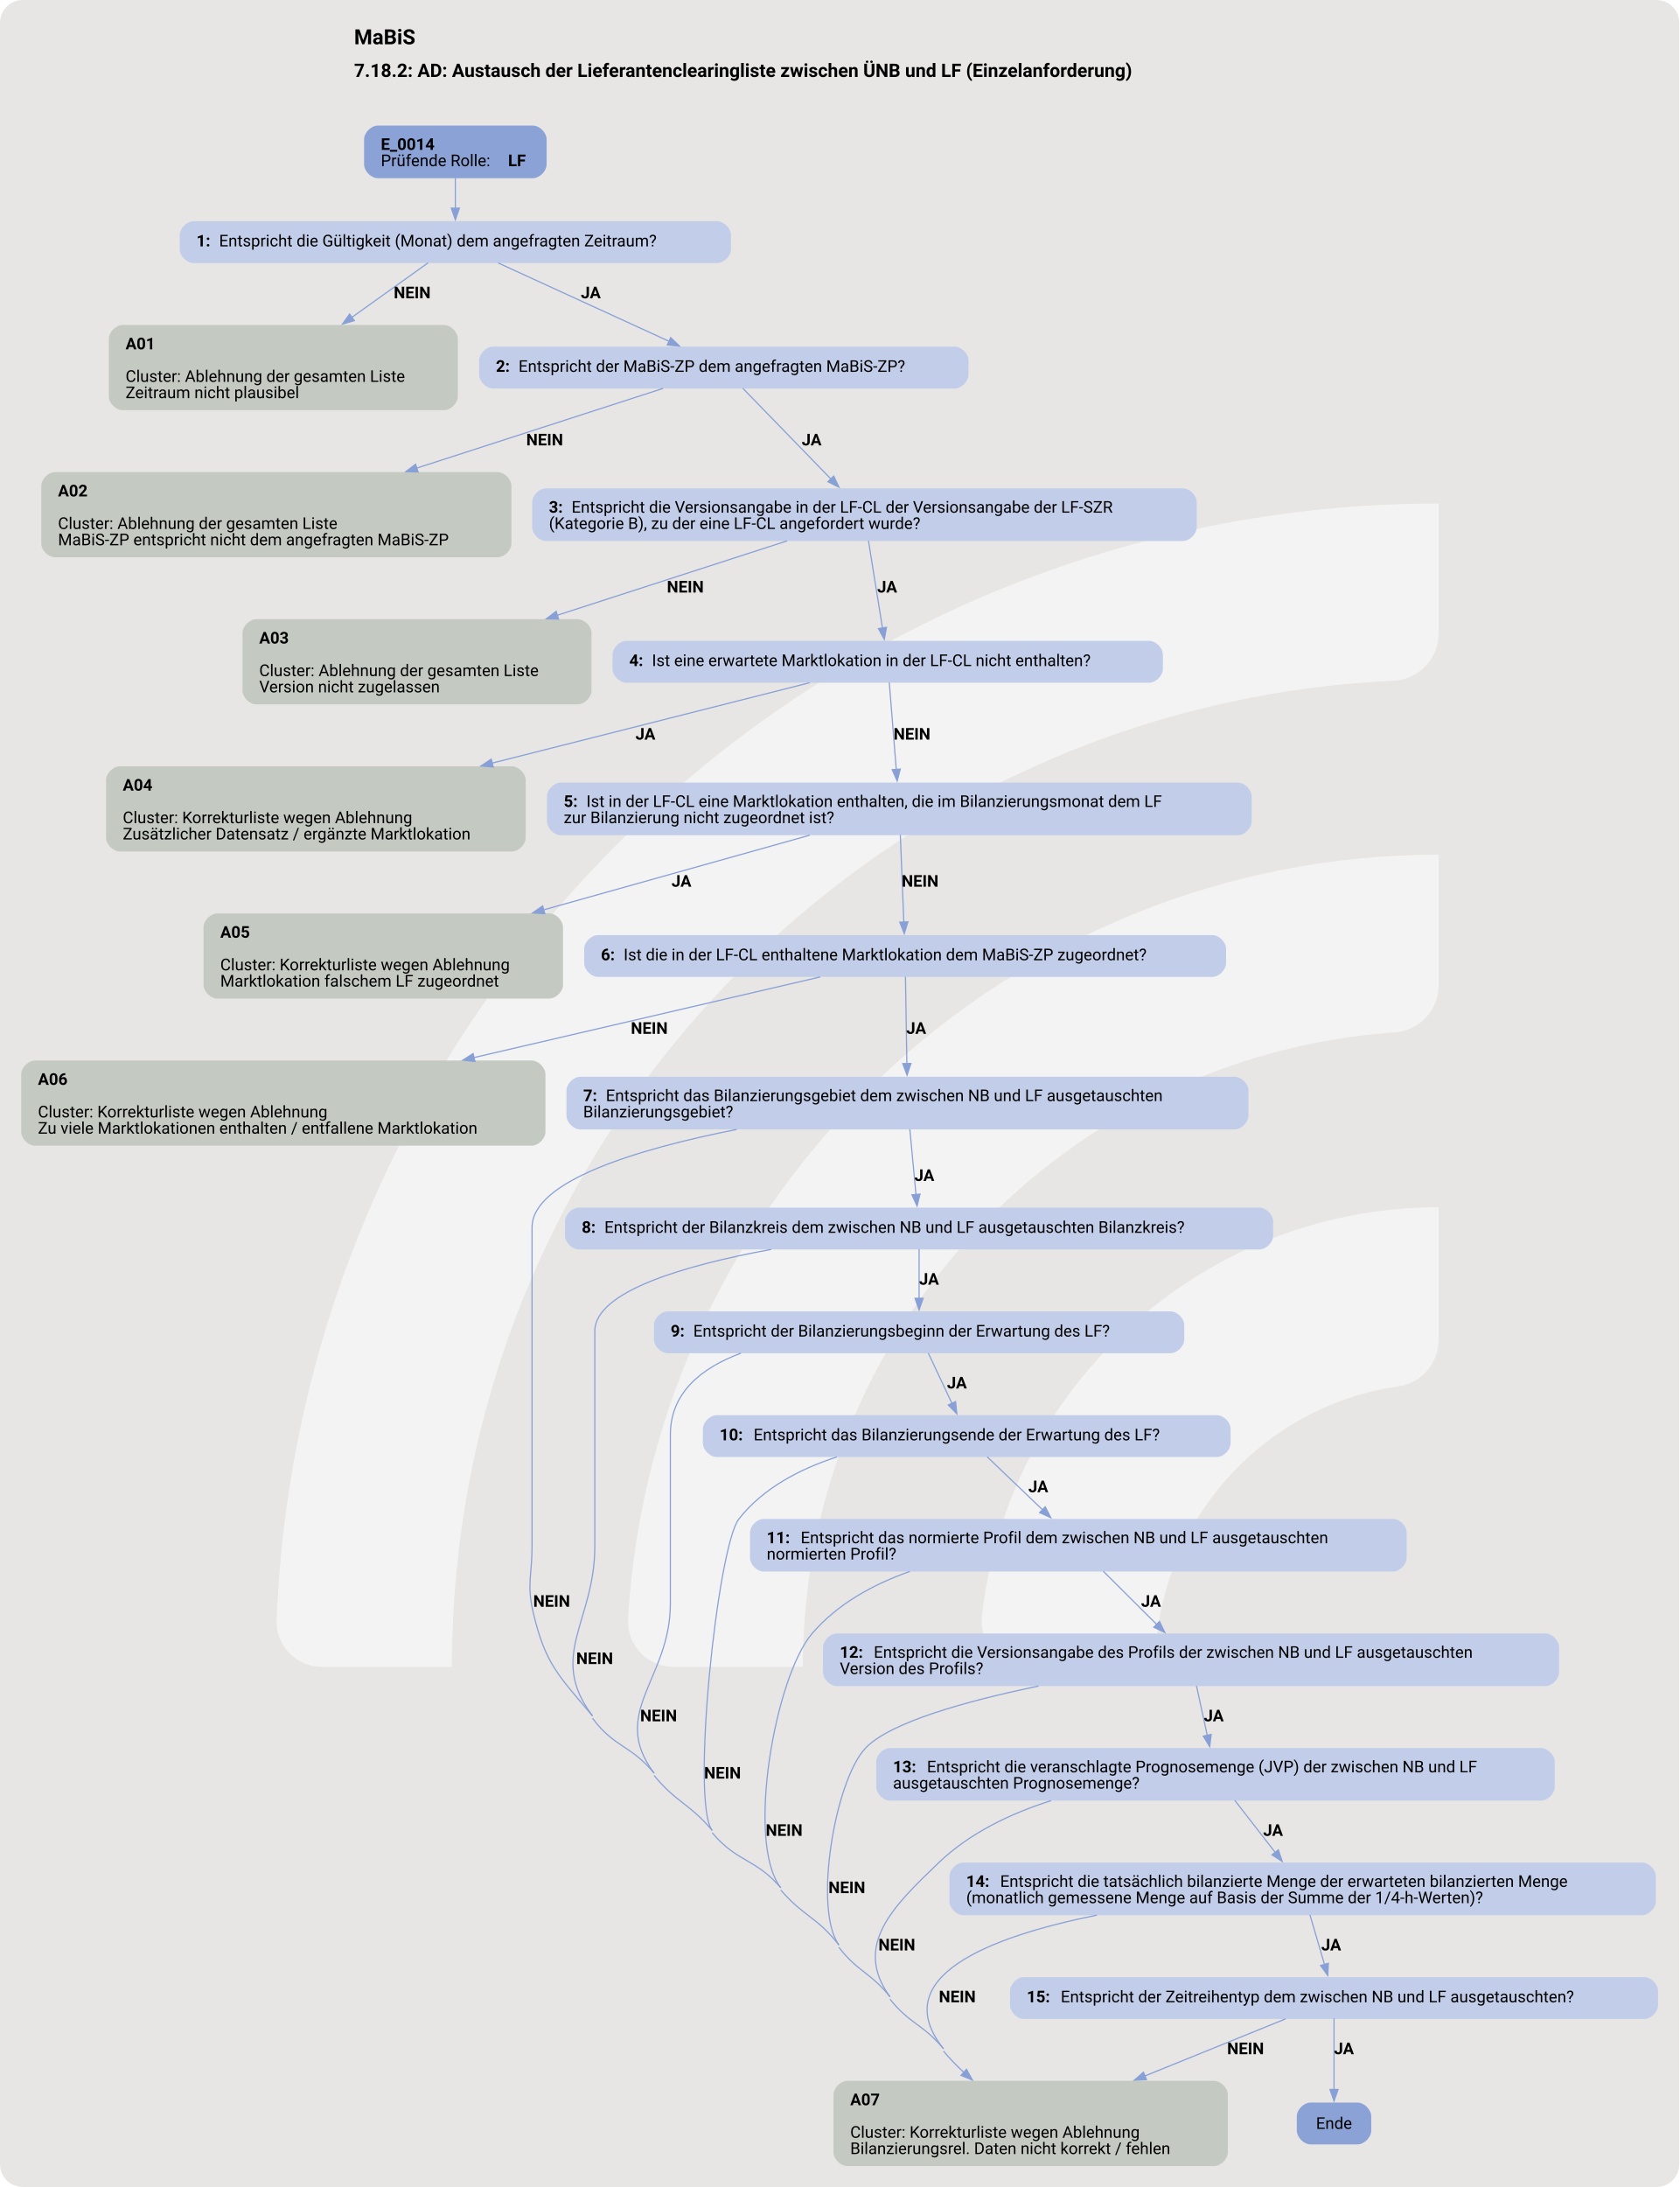
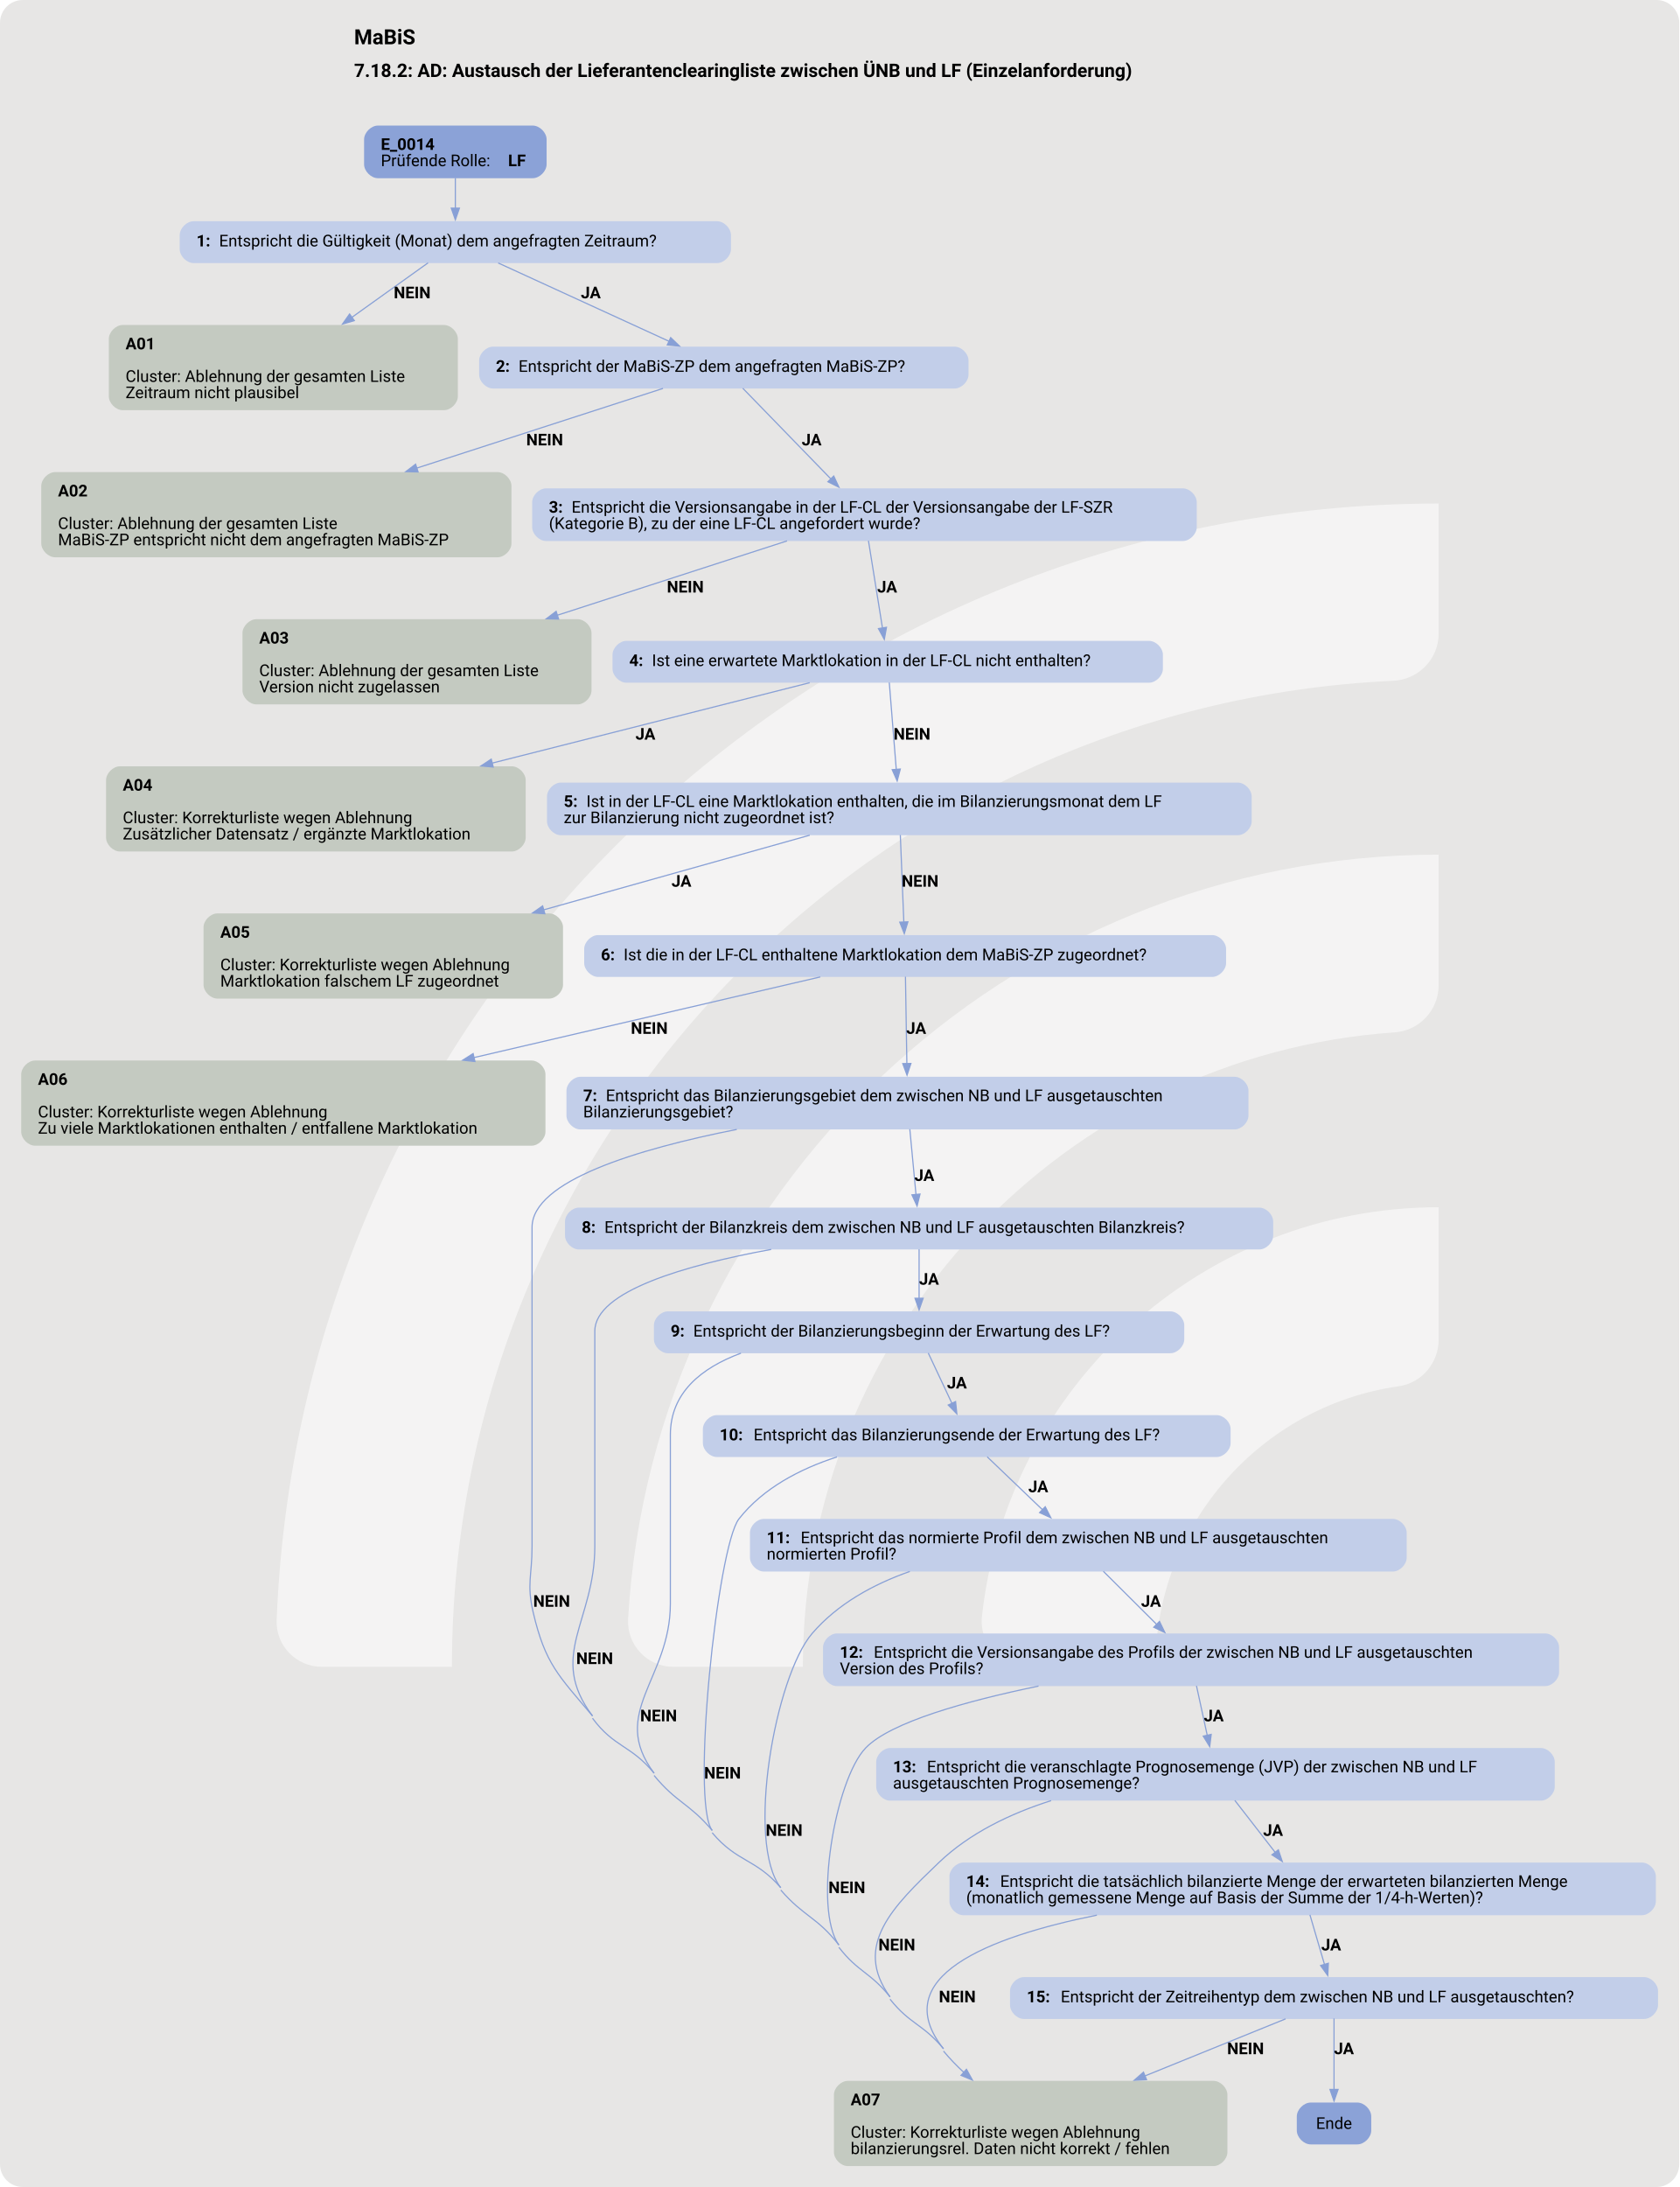
<svg xmlns="http://www.w3.org/2000/svg" version="1.1" width="1474.667px" viewBox="0 0 1474.667 1920.0" height="1920.0px">
  <g>
    <svg version="1.1" width="1474.667px" viewBox="0 0 1474.667 1920.0" height="1920.0px">
      <rect fill="#e7e6e5" x="0" y="0" width="1474.667" height="1920.0" rx="20" ry="20" />
      <g>
        <g transform="translate(147.4667, 381.4166) scale(1 1) translate(0, 0) scale(2.036692 2.036692) ">
          <defs>
            <style>.cls-1{fill:#ffffff88;}</style>
          </defs>
          <path class="cls-1" d="M122.44,531.2h-56.1c-11,0-19.9-9.12-19.46-20.11C57.47,243.89,278.15,29.78,547.91,29.78v56.02c0,10.98-8.69,19.89-19.66,20.39-225.51,10.31-405.8,197-405.8,425Z" />
          <path class="cls-1" d="M273.78,531.2h-55.93c-11.23,0-20.09-9.48-19.43-20.69,10.74-183.44,163.39-329.39,349.48-329.39v56.26c0,10.71-8.27,19.62-18.96,20.35-142.35,9.77-255.17,128.69-255.17,273.46Z" />
          <path class="cls-1" d="M425.77,531.2h-55.45c-11.65,0-20.6-10.17-19.33-21.75,10.87-99.03,95.03-176.34,196.92-176.34v57.01c0,10.05-7.28,18.75-17.23,20.16-59.22,8.4-104.91,59.42-104.91,120.92Z" />
        </g>
        <svg width="1106pt" height="1440pt" viewBox="0.00 0.00 1105.62 1440.00">
          <g id="graph0" class="graph" transform="scale(0.765505 0.765505) rotate(0) translate(18 1863.11)">
            <text text-anchor="start" x="286.4" y="-1825.01" font-family="Roboto, sans-serif" font-weight="bold" font-size="18.00">MaBiS</text>
            <text text-anchor="start" x="286.4" y="-1796.91" font-family="Roboto, sans-serif" font-weight="bold" font-size="16.00">7.18.2: AD: Austausch der Lieferantenclearingliste zwischen ÜNB und LF (Einzelanforderung)</text>
            <g id="node1" class="node">
              <path fill="#8ba2d7" stroke="black" stroke-width="0" d="M440.05,-1755.11C440.05,-1755.11 307,-1755.11 307,-1755.11 301,-1755.11 295,-1749.11 295,-1743.11 295,-1743.11 295,-1721.83 295,-1721.83 295,-1715.83 301,-1709.83 307,-1709.83 307,-1709.83 440.05,-1709.83 440.05,-1709.83 446.05,-1709.83 452.05,-1715.83 452.05,-1721.83 452.05,-1721.83 452.05,-1743.11 452.05,-1743.11 452.05,-1749.11 446.05,-1755.11 440.05,-1755.11" />
              <text text-anchor="start" x="309.4" y="-1734.17" font-family="Roboto, sans-serif" font-weight="bold" font-size="14.00">E_0014</text>
              <text text-anchor="start" x="309.4" y="-1720.17" font-family="Roboto, sans-serif" font-size="14.00">Prüfende Rolle: </text>
              <text text-anchor="start" x="418.9" y="-1720.17" font-family="Roboto, sans-serif" font-weight="bold" font-size="14.00">LF</text>
            </g>
            <g id="node2" class="node">
              <path fill="#c2cee9" stroke="black" stroke-width="0" d="M598.67,-1672.83C598.67,-1672.83 148.38,-1672.83 148.38,-1672.83 142.38,-1672.83 136.37,-1666.83 136.37,-1660.83 136.37,-1660.83 136.37,-1648.83 136.37,-1648.83 136.37,-1642.83 142.37,-1636.83 148.37,-1636.83 148.37,-1636.83 598.67,-1636.83 598.67,-1636.83 604.67,-1636.83 610.67,-1642.83 610.67,-1648.83 610.67,-1648.83 610.67,-1660.83 610.67,-1660.83 610.67,-1666.83 604.67,-1672.83 598.67,-1672.83" />
              <text text-anchor="start" x="150.77" y="-1651.16" font-family="Roboto, sans-serif" font-weight="bold" font-size="14.00">1: </text>
              <text text-anchor="start" x="170.27" y="-1651.16" font-family="Roboto, sans-serif" font-size="14.00">Entspricht die Gültigkeit (Monat) dem angefragten Zeitraum?</text>
            </g>
            <g id="edge1" class="edge">
              <path fill="none" stroke="#88a0d6" d="M373.52,-1710C373.52,-1701.92 373.52,-1692.62 373.52,-1684.02" />
              <polygon fill="#88a0d6" stroke="#88a0d6" points="377.03,-1684.06 373.53,-1674.06 370.03,-1684.06 377.03,-1684.06" />
            </g>
            <g id="node3" class="node">
              <path fill="#c4cac1" stroke="black" stroke-width="0" d="M363.68,-1583.58C363.68,-1583.58 87.38,-1583.58 87.38,-1583.58 81.38,-1583.58 75.38,-1577.58 75.38,-1571.58 75.38,-1571.58 75.38,-1522.3 75.38,-1522.3 75.38,-1516.3 81.38,-1510.3 87.38,-1510.3 87.38,-1510.3 363.68,-1510.3 363.68,-1510.3 369.68,-1510.3 375.68,-1516.3 375.68,-1522.3 375.68,-1522.3 375.68,-1571.58 375.68,-1571.58 375.68,-1577.58 369.68,-1583.58 363.68,-1583.58" />
              <text text-anchor="start" x="89.78" y="-1562.64" font-family="Roboto, sans-serif" font-weight="bold" font-size="14.00">A01</text>
              <text text-anchor="start" x="89.78" y="-1534.64" font-family="Roboto, sans-serif" font-size="14.00">Cluster: Ablehnung der gesamten Liste</text>
              <text text-anchor="start" x="89.78" y="-1520.64" font-family="Roboto, sans-serif" font-size="14.00">Zeitraum nicht plausibel</text>
            </g>
            <g id="edge2" class="edge">
              <path fill="none" stroke="#88a0d6" d="M350.07,-1637.05C332.45,-1624.44 307.5,-1606.59 284.56,-1590.18" />
              <polygon fill="#88a0d6" stroke="#88a0d6" points="286.61,-1587.34 276.44,-1584.37 282.54,-1593.03 286.61,-1587.34" />
              <text text-anchor="start" x="320.52" y="-1606.53" font-family="Roboto, sans-serif" font-weight="bold" font-size="14.00">NEIN</text>
            </g>
            <g id="node4" class="node">
              <path fill="#c2cee9" stroke="black" stroke-width="0" d="M803.05,-1564.94C803.05,-1564.94 406,-1564.94 406,-1564.94 400,-1564.94 394,-1558.94 394,-1552.94 394,-1552.94 394,-1540.94 394,-1540.94 394,-1534.94 400,-1528.94 406,-1528.94 406,-1528.94 803.05,-1528.94 803.05,-1528.94 809.05,-1528.94 815.05,-1534.94 815.05,-1540.94 815.05,-1540.94 815.05,-1552.94 815.05,-1552.94 815.05,-1558.94 809.05,-1564.94 803.05,-1564.94" />
              <text text-anchor="start" x="408.4" y="-1543.27" font-family="Roboto, sans-serif" font-weight="bold" font-size="14.00">2: </text>
              <text text-anchor="start" x="427.9" y="-1543.27" font-family="Roboto, sans-serif" font-size="14.00">Entspricht der MaBiS-ZP dem angefragten MaBiS-ZP?</text>
            </g>
            <g id="edge3" class="edge">
              <path fill="none" stroke="#88a0d6" d="M410.38,-1636.93C450.28,-1618.65 514,-1589.44 557.48,-1569.5" />
              <polygon fill="#88a0d6" stroke="#88a0d6" points="558.79,-1572.75 566.42,-1565.41 555.87,-1566.39 558.79,-1572.75" />
              <text text-anchor="start" x="481.52" y="-1606.53" font-family="Roboto, sans-serif" font-weight="bold" font-size="14.00">JA</text>
            </g>
            <g id="node5" class="node">
              <path fill="#c4cac1" stroke="black" stroke-width="0" d="M409.8,-1457.05C409.8,-1457.05 29.25,-1457.05 29.25,-1457.05 23.25,-1457.05 17.25,-1451.05 17.25,-1445.05 17.25,-1445.05 17.25,-1395.77 17.25,-1395.77 17.25,-1389.77 23.25,-1383.77 29.25,-1383.77 29.25,-1383.77 409.8,-1383.77 409.8,-1383.77 415.8,-1383.77 421.8,-1389.77 421.8,-1395.77 421.8,-1395.77 421.8,-1445.05 421.8,-1445.05 421.8,-1451.05 415.8,-1457.05 409.8,-1457.05" />
              <text text-anchor="start" x="31.65" y="-1436.11" font-family="Roboto, sans-serif" font-weight="bold" font-size="14.00">A02</text>
              <text text-anchor="start" x="31.65" y="-1408.11" font-family="Roboto, sans-serif" font-size="14.00">Cluster: Ablehnung der gesamten Liste</text>
              <text text-anchor="start" x="31.65" y="-1394.11" font-family="Roboto, sans-serif" font-size="14.00">MaBiS-ZP entspricht nicht dem angefragten MaBiS-ZP</text>
            </g>
            <g id="edge4" class="edge">
              <path fill="none" stroke="#88a0d6" d="M552.2,-1529.02C498.03,-1511.49 411.52,-1483.51 340.29,-1460.47" />
              <polygon fill="#88a0d6" stroke="#88a0d6" points="341.48,-1457.18 330.89,-1457.43 339.33,-1463.84 341.48,-1457.18" />
              <text text-anchor="start" x="434.52" y="-1480" font-family="Roboto, sans-serif" font-weight="bold" font-size="14.00">NEIN</text>
            </g>
            <g id="node6" class="node">
              <path fill="#c2cee9" stroke="black" stroke-width="0" d="M999.42,-1443.05C999.42,-1443.05 451.62,-1443.05 451.62,-1443.05 445.62,-1443.05 439.62,-1437.05 439.62,-1431.05 439.62,-1431.05 439.62,-1409.77 439.62,-1409.77 439.62,-1403.77 445.62,-1397.77 451.62,-1397.77 451.62,-1397.77 999.42,-1397.77 999.42,-1397.77 1005.42,-1397.77 1011.42,-1403.77 1011.42,-1409.77 1011.42,-1409.77 1011.42,-1431.05 1011.42,-1431.05 1011.42,-1437.05 1005.42,-1443.05 999.42,-1443.05" />
              <text text-anchor="start" x="454.02" y="-1422.11" font-family="Roboto, sans-serif" font-weight="bold" font-size="14.00">3: </text>
              <text text-anchor="start" x="473.52" y="-1422.11" font-family="Roboto, sans-serif" font-size="14.00">Entspricht die Versionsangabe in der LF-CL der Versionsangabe der LF-SZR</text>
              <text text-anchor="start" x="454.02" y="-1408.11" font-family="Roboto, sans-serif" font-size="14.00">(Kategorie B), zu der eine LF-CL angefordert wurde?</text>
            </g>
            <g id="edge5" class="edge">
              <path fill="none" stroke="#88a0d6" d="M620.84,-1529.15C640.23,-1509.19 672.93,-1475.54 696.63,-1451.15" />
              <polygon fill="#88a0d6" stroke="#88a0d6" points="699.09,-1453.64 703.55,-1444.03 694.07,-1448.76 699.09,-1453.64" />
              <text text-anchor="start" x="671.52" y="-1480" font-family="Roboto, sans-serif" font-weight="bold" font-size="14.00">JA</text>
            </g>
            <g id="node7" class="node">
              <path fill="#c4cac1" stroke="black" stroke-width="0" d="M478.67,-1330.52C478.67,-1330.52 202.38,-1330.52 202.38,-1330.52 196.38,-1330.52 190.37,-1324.52 190.37,-1318.52 190.37,-1318.52 190.37,-1269.24 190.37,-1269.24 190.37,-1263.24 196.37,-1257.24 202.37,-1257.24 202.37,-1257.24 478.67,-1257.24 478.67,-1257.24 484.67,-1257.24 490.67,-1263.24 490.67,-1269.24 490.67,-1269.24 490.67,-1318.52 490.67,-1318.52 490.67,-1324.52 484.67,-1330.52 478.67,-1330.52" />
              <text text-anchor="start" x="204.77" y="-1309.58" font-family="Roboto, sans-serif" font-weight="bold" font-size="14.00">A03</text>
              <text text-anchor="start" x="204.77" y="-1281.58" font-family="Roboto, sans-serif" font-size="14.00">Cluster: Ablehnung der gesamten Liste</text>
              <text text-anchor="start" x="204.77" y="-1267.58" font-family="Roboto, sans-serif" font-size="14.00">Version nicht zugelassen</text>
            </g>
            <g id="edge6" class="edge">
              <path fill="none" stroke="#88a0d6" d="M658.9,-1397.86C604.57,-1380.29 526.42,-1355.01 461.14,-1333.89" />
              <polygon fill="#88a0d6" stroke="#88a0d6" points="462.4,-1330.62 451.81,-1330.87 460.24,-1337.28 462.4,-1330.62" />
              <text text-anchor="start" x="555.52" y="-1353.47" font-family="Roboto, sans-serif" font-weight="bold" font-size="14.00">NEIN</text>
            </g>
            <g id="node8" class="node">
              <path fill="#c2cee9" stroke="black" stroke-width="0" d="M970.3,-1311.88C970.3,-1311.88 520.75,-1311.88 520.75,-1311.88 514.75,-1311.88 508.75,-1305.88 508.75,-1299.88 508.75,-1299.88 508.75,-1287.88 508.75,-1287.88 508.75,-1281.88 514.75,-1275.88 520.75,-1275.88 520.75,-1275.88 970.3,-1275.88 970.3,-1275.88 976.3,-1275.88 982.3,-1281.88 982.3,-1287.88 982.3,-1287.88 982.3,-1299.88 982.3,-1299.88 982.3,-1305.88 976.3,-1311.88 970.3,-1311.88" />
              <text text-anchor="start" x="523.15" y="-1290.21" font-family="Roboto, sans-serif" font-weight="bold" font-size="14.00">4: </text>
              <text text-anchor="start" x="542.65" y="-1290.21" font-family="Roboto, sans-serif" font-size="14.00">Ist eine erwartete Marktlokation in der LF-CL nicht enthalten?</text>
            </g>
            <g id="edge7" class="edge">
              <path fill="none" stroke="#88a0d6" d="M728.96,-1398C732.3,-1377.25 737.37,-1345.67 741.02,-1322.92" />
              <polygon fill="#88a0d6" stroke="#88a0d6" points="744.47,-1323.55 742.6,-1313.12 737.55,-1322.44 744.47,-1323.55" />
              <text text-anchor="start" x="736.52" y="-1353.47" font-family="Roboto, sans-serif" font-weight="bold" font-size="14.00">JA</text>
            </g>
            <g id="node9" class="node">
              <path fill="#c4cac1" stroke="black" stroke-width="0" d="M422.05,-1203.99C422.05,-1203.99 85,-1203.99 85,-1203.99 79,-1203.99 73,-1197.99 73,-1191.99 73,-1191.99 73,-1142.71 73,-1142.71 73,-1136.71 79,-1130.71 85,-1130.71 85,-1130.71 422.05,-1130.71 422.05,-1130.71 428.05,-1130.71 434.05,-1136.71 434.05,-1142.71 434.05,-1142.71 434.05,-1191.99 434.05,-1191.99 434.05,-1197.99 428.05,-1203.99 422.05,-1203.99" />
              <text text-anchor="start" x="87.4" y="-1183.05" font-family="Roboto, sans-serif" font-weight="bold" font-size="14.00">A04</text>
              <text text-anchor="start" x="87.4" y="-1155.05" font-family="Roboto, sans-serif" font-size="14.00">Cluster: Korrekturliste wegen Ablehnung</text>
              <text text-anchor="start" x="87.4" y="-1141.05" font-family="Roboto, sans-serif" font-size="14.00">Zusätzlicher Datensatz / ergänzte Marktlokation</text>
            </g>
            <g id="edge8" class="edge">
              <path fill="none" stroke="#88a0d6" d="M678.4,-1275.89C608.47,-1258.19 496.56,-1229.86 405.14,-1206.73" />
              <polygon fill="#88a0d6" stroke="#88a0d6" points="406.12,-1203.36 395.57,-1204.3 404.4,-1210.15 406.12,-1203.36" />
              <text text-anchor="start" x="528.52" y="-1226.94" font-family="Roboto, sans-serif" font-weight="bold" font-size="14.00">JA</text>
            </g>
            <g id="node10" class="node">
              <path fill="#c2cee9" stroke="black" stroke-width="0" d="M1046.67,-1189.99C1046.67,-1189.99 464.38,-1189.99 464.38,-1189.99 458.38,-1189.99 452.38,-1183.99 452.38,-1177.99 452.38,-1177.99 452.38,-1156.71 452.38,-1156.71 452.38,-1150.71 458.38,-1144.71 464.38,-1144.71 464.38,-1144.71 1046.67,-1144.71 1046.67,-1144.71 1052.67,-1144.71 1058.67,-1150.71 1058.67,-1156.71 1058.67,-1156.71 1058.67,-1177.99 1058.67,-1177.99 1058.67,-1183.99 1052.67,-1189.99 1046.67,-1189.99" />
              <text text-anchor="start" x="466.77" y="-1169.05" font-family="Roboto, sans-serif" font-weight="bold" font-size="14.00">5: </text>
              <text text-anchor="start" x="486.27" y="-1169.05" font-family="Roboto, sans-serif" font-size="14.00">Ist in der LF-CL eine Marktlokation enthalten, die im Bilanzierungsmonat dem LF</text>
              <text text-anchor="start" x="466.77" y="-1155.05" font-family="Roboto, sans-serif" font-size="14.00">zur Bilanzierung nicht zugeordnet ist?</text>
            </g>
            <g id="edge9" class="edge">
              <path fill="none" stroke="#88a0d6" d="M746.87,-1276.09C748.41,-1257 750.94,-1225.39 752.88,-1201.33" />
              <polygon fill="#88a0d6" stroke="#88a0d6" points="756.36,-1201.64 753.67,-1191.39 749.39,-1201.08 756.36,-1201.64" />
              <text text-anchor="start" x="750.52" y="-1226.94" font-family="Roboto, sans-serif" font-weight="bold" font-size="14.00">NEIN</text>
            </g>
            <g id="node11" class="node">
              <path fill="#c4cac1" stroke="black" stroke-width="0" d="M454.17,-1077.46C454.17,-1077.46 168.88,-1077.46 168.88,-1077.46 162.88,-1077.46 156.87,-1071.46 156.87,-1065.46 156.87,-1065.46 156.87,-1016.18 156.87,-1016.18 156.87,-1010.18 162.87,-1004.18 168.87,-1004.18 168.87,-1004.18 454.17,-1004.18 454.17,-1004.18 460.17,-1004.18 466.17,-1010.18 466.17,-1016.18 466.17,-1016.18 466.17,-1065.46 466.17,-1065.46 466.17,-1071.46 460.17,-1077.46 454.17,-1077.46" />
              <text text-anchor="start" x="171.27" y="-1056.52" font-family="Roboto, sans-serif" font-weight="bold" font-size="14.00">A05</text>
              <text text-anchor="start" x="171.27" y="-1028.52" font-family="Roboto, sans-serif" font-size="14.00">Cluster: Korrekturliste wegen Ablehnung</text>
              <text text-anchor="start" x="171.27" y="-1014.52" font-family="Roboto, sans-serif" font-size="14.00">Marktlokation falschem LF zugeordnet</text>
            </g>
            <g id="edge10" class="edge">
              <path fill="none" stroke="#88a0d6" d="M678.44,-1144.73C615.48,-1127.07 524.91,-1101.67 449.5,-1080.52" />
              <polygon fill="#88a0d6" stroke="#88a0d6" points="450.52,-1077.17 439.95,-1077.84 448.63,-1083.91 450.52,-1077.17" />
              <text text-anchor="start" x="559.52" y="-1100.41" font-family="Roboto, sans-serif" font-weight="bold" font-size="14.00">JA</text>
            </g>
            <g id="node12" class="node">
              <path fill="#c2cee9" stroke="black" stroke-width="0" d="M1024.67,-1058.82C1024.67,-1058.82 496.38,-1058.82 496.38,-1058.82 490.38,-1058.82 484.38,-1052.82 484.38,-1046.82 484.38,-1046.82 484.38,-1034.82 484.38,-1034.82 484.38,-1028.82 490.38,-1022.82 496.38,-1022.82 496.38,-1022.82 1024.67,-1022.82 1024.67,-1022.82 1030.67,-1022.82 1036.67,-1028.82 1036.67,-1034.82 1036.67,-1034.82 1036.67,-1046.82 1036.67,-1046.82 1036.67,-1052.82 1030.67,-1058.82 1024.67,-1058.82" />
              <text text-anchor="start" x="498.77" y="-1037.14" font-family="Roboto, sans-serif" font-weight="bold" font-size="14.00">6: </text>
              <text text-anchor="start" x="518.27" y="-1037.14" font-family="Roboto, sans-serif" font-size="14.00">Ist die in der LF-CL enthaltene Marktlokation dem MaBiS-ZP zugeordnet?</text>
            </g>
            <g id="edge11" class="edge">
              <path fill="none" stroke="#88a0d6" d="M756.38,-1144.94C757.22,-1124.19 758.49,-1092.61 759.4,-1069.86" />
              <polygon fill="#88a0d6" stroke="#88a0d6" points="762.89,-1070.21 759.79,-1060.08 755.89,-1069.93 762.89,-1070.21" />
              <text text-anchor="start" x="757.52" y="-1100.41" font-family="Roboto, sans-serif" font-weight="bold" font-size="14.00">NEIN</text>
            </g>
            <g id="node13" class="node">
              <path fill="#c4cac1" stroke="black" stroke-width="0" d="M439.05,-950.93C439.05,-950.93 12,-950.93 12,-950.93 6,-950.93 0,-944.93 0,-938.93 0,-938.93 0,-889.65 0,-889.65 0,-883.65 6,-877.65 12,-877.65 12,-877.65 439.05,-877.65 439.05,-877.65 445.05,-877.65 451.05,-883.65 451.05,-889.65 451.05,-889.65 451.05,-938.93 451.05,-938.93 451.05,-944.93 445.05,-950.93 439.05,-950.93" />
              <text text-anchor="start" x="14.4" y="-929.99" font-family="Roboto, sans-serif" font-weight="bold" font-size="14.00">A06</text>
              <text text-anchor="start" x="14.4" y="-901.99" font-family="Roboto, sans-serif" font-size="14.00">Cluster: Korrekturliste wegen Ablehnung</text>
              <text text-anchor="start" x="14.4" y="-887.99" font-family="Roboto, sans-serif" font-size="14.00">Zu viele Marktlokationen enthalten / entfallene Marktlokation</text>
            </g>
            <g id="edge12" class="edge">
              <path fill="none" stroke="#88a0d6" d="M687.54,-1022.83C611.26,-1005.08 489.06,-976.63 389.49,-953.45" />
              <polygon fill="#88a0d6" stroke="#88a0d6" points="390.39,-950.07 379.86,-951.21 388.81,-956.89 390.39,-950.07" />
              <text text-anchor="start" x="524.52" y="-973.88" font-family="Roboto, sans-serif" font-weight="bold" font-size="14.00">NEIN</text>
            </g>
            <g id="node14" class="node">
              <path fill="#c2cee9" stroke="black" stroke-width="0" d="M1043.92,-936.93C1043.92,-936.93 481.12,-936.93 481.12,-936.93 475.12,-936.93 469.12,-930.93 469.12,-924.93 469.12,-924.93 469.12,-903.65 469.12,-903.65 469.12,-897.65 475.12,-891.65 481.12,-891.65 481.12,-891.65 1043.92,-891.65 1043.92,-891.65 1049.92,-891.65 1055.92,-897.65 1055.92,-903.65 1055.92,-903.65 1055.92,-924.93 1055.92,-924.93 1055.92,-930.93 1049.92,-936.93 1043.92,-936.93" />
              <text text-anchor="start" x="483.52" y="-915.99" font-family="Roboto, sans-serif" font-weight="bold" font-size="14.00">7: </text>
              <text text-anchor="start" x="503.02" y="-915.99" font-family="Roboto, sans-serif" font-size="14.00">Entspricht das Bilanzierungsgebiet dem zwischen NB und LF ausgetauschten</text>
              <text text-anchor="start" x="483.52" y="-901.99" font-family="Roboto, sans-serif" font-size="14.00">Bilanzierungsgebiet?</text>
            </g>
            <g id="edge13" class="edge">
              <path fill="none" stroke="#88a0d6" d="M760.79,-1023.03C761.1,-1003.94 761.61,-972.33 762,-948.27" />
              <polygon fill="#88a0d6" stroke="#88a0d6" points="765.49,-948.39 762.15,-938.33 758.49,-948.28 765.49,-948.39" />
              <text text-anchor="start" x="761.52" y="-973.88" font-family="Roboto, sans-serif" font-weight="bold" font-size="14.00">JA</text>
            </g>
            <g id="node15" class="node">
-               <path fill="#c4cac1" stroke="black" stroke-width="0" d="M1026.17,-73.28C1026.17,-73.28 710.88,-73.28 710.88,-73.28 704.88,-73.28 698.88,-67.28 698.88,-61.28 698.88,-61.28 698.88,-12 698.88,-12 698.88,-6 704.88,0 710.88,0 710.88,0 1026.17,0 1026.17,0 1032.17,0 1038.17,-6 1038.17,-12 1038.17,-12 1038.17,-61.28 1038.17,-61.28 1038.17,-67.28 1032.17,-73.28 1026.17,-73.28" />
-               <text text-anchor="start" x="713.27" y="-52.34" font-family="Roboto, sans-serif" font-weight="bold" font-size="14.00">A07</text>
-               <text text-anchor="start" x="713.27" y="-24.34" font-family="Roboto, sans-serif" font-size="14.00">Cluster: Korrekturliste wegen Ablehnung</text>
-               <text text-anchor="start" x="713.27" y="-10.34" font-family="Roboto, sans-serif" font-size="14.00">Bilanzierungsrel. Daten nicht korrekt / fehlen</text>
+               <path fill="#c4cac1" stroke="black" stroke-width="0" d="M1025.8,-73.28C1025.8,-73.28 711.25,-73.28 711.25,-73.28 705.25,-73.28 699.25,-67.28 699.25,-61.28 699.25,-61.28 699.25,-12 699.25,-12 699.25,-6 705.25,0 711.25,0 711.25,0 1025.8,0 1025.8,0 1031.8,0 1037.8,-6 1037.8,-12 1037.8,-12 1037.8,-61.28 1037.8,-61.28 1037.8,-67.28 1031.8,-73.28 1025.8,-73.28" />
+               <text text-anchor="start" x="713.65" y="-52.34" font-family="Roboto, sans-serif" font-weight="bold" font-size="14.00">A07</text>
+               <text text-anchor="start" x="713.65" y="-24.34" font-family="Roboto, sans-serif" font-size="14.00">Cluster: Korrekturliste wegen Ablehnung</text>
+               <text text-anchor="start" x="713.65" y="-10.34" font-family="Roboto, sans-serif" font-size="14.00">bilanzierungsrel. Daten nicht korrekt / fehlen</text>
            </g>
            <g id="edge14" class="edge">
              <path fill="none" stroke="#88a0d6" d="M615.67,-891.66C530.35,-874.8 439.52,-847.45 439.52,-807.4 439.52,-807.4 439.52,-807.4 439.52,-533.01 439.52,-507.72 434.76,-500.74 440.52,-476.12 450.92,-431.77 462.21,-422.09 491.52,-387.21" />
              <path fill="none" stroke="#88a0d6" d="M491.52,-385.21C510.31,-359.85 524.48,-362.33 544.52,-337.95" />
              <path fill="none" stroke="#88a0d6" d="M544.52,-335.95C563.94,-312.33 574.83,-312.08 594.52,-288.69" />
              <path fill="none" stroke="#88a0d6" d="M594.52,-286.69C616.16,-260.98 631.57,-264.86 653.52,-239.42" />
              <path fill="none" stroke="#88a0d6" d="M653.52,-237.42C673.5,-214.27 684.8,-214.33 703.52,-190.16" />
              <path fill="none" stroke="#88a0d6" d="M703.52,-188.16C720.2,-166.63 730.57,-166.83 747.52,-145.53" />
              <path fill="none" stroke="#88a0d6" d="M747.52,-143.53C764.88,-121.72 775.78,-122.39 793.52,-100.91" />
              <path fill="none" stroke="#88a0d6" d="M793.52,-98.91C798.87,-92.43 804.98,-86.16 811.36,-80.24" />
              <polygon fill="#88a0d6" stroke="#88a0d6" points="813.27,-83.23 818.41,-73.97 808.61,-78 813.27,-83.23" />
              <text text-anchor="start" x="440.52" y="-481.07" font-family="Roboto, sans-serif" font-weight="bold" font-size="14.00">NEIN</text>
            </g>
            <g id="node16" class="node">
              <path fill="#c2cee9" stroke="black" stroke-width="0" d="M1065.17,-824.4C1065.17,-824.4 479.88,-824.4 479.88,-824.4 473.88,-824.4 467.88,-818.4 467.88,-812.4 467.88,-812.4 467.88,-800.4 467.88,-800.4 467.88,-794.4 473.88,-788.4 479.88,-788.4 479.88,-788.4 1065.17,-788.4 1065.17,-788.4 1071.17,-788.4 1077.17,-794.4 1077.17,-800.4 1077.17,-800.4 1077.17,-812.4 1077.17,-812.4 1077.17,-818.4 1071.17,-824.4 1065.17,-824.4" />
              <text text-anchor="start" x="482.27" y="-802.73" font-family="Roboto, sans-serif" font-weight="bold" font-size="14.00">8: </text>
              <text text-anchor="start" x="501.77" y="-802.73" font-family="Roboto, sans-serif" font-size="14.00">Entspricht der Bilanzkreis dem zwischen NB und LF ausgetauschten Bilanzkreis?</text>
            </g>
            <g id="edge15" class="edge">
              <path fill="none" stroke="#88a0d6" d="M764.55,-891.86C766.08,-875.66 768.19,-853.26 769.86,-835.6" />
              <polygon fill="#88a0d6" stroke="#88a0d6" points="773.33,-836.06 770.79,-825.78 766.36,-835.4 773.33,-836.06" />
              <text text-anchor="start" x="768.52" y="-847.35" font-family="Roboto, sans-serif" font-weight="bold" font-size="14.00">JA</text>
            </g>
            <g id="edge16" class="edge">
              <path fill="none" stroke="#88a0d6" d="M645.27,-788.46C571.69,-774.96 493.52,-752.53 493.52,-718.15 493.52,-718.15 493.52,-718.15 493.52,-533.01 493.52,-468.21 452.53,-438.97 491.52,-387.21" />
              <text text-anchor="start" x="477.52" y="-431.8" font-family="Roboto, sans-serif" font-weight="bold" font-size="14.00">NEIN</text>
            </g>
            <g id="node17" class="node">
              <path fill="#c2cee9" stroke="black" stroke-width="0" d="M988.67,-735.15C988.67,-735.15 556.38,-735.15 556.38,-735.15 550.38,-735.15 544.38,-729.15 544.38,-723.15 544.38,-723.15 544.38,-711.15 544.38,-711.15 544.38,-705.15 550.38,-699.15 556.38,-699.15 556.38,-699.15 988.67,-699.15 988.67,-699.15 994.67,-699.15 1000.67,-705.15 1000.67,-711.15 1000.67,-711.15 1000.67,-723.15 1000.67,-723.15 1000.67,-729.15 994.67,-735.15 988.67,-735.15" />
              <text text-anchor="start" x="558.77" y="-713.48" font-family="Roboto, sans-serif" font-weight="bold" font-size="14.00">9: </text>
              <text text-anchor="start" x="578.27" y="-713.48" font-family="Roboto, sans-serif" font-size="14.00">Entspricht der Bilanzierungsbeginn der Erwartung des LF?</text>
            </g>
            <g id="edge17" class="edge">
              <path fill="none" stroke="#88a0d6" d="M772.52,-788.58C772.52,-776.63 772.52,-760.3 772.52,-746.37" />
              <polygon fill="#88a0d6" stroke="#88a0d6" points="776.03,-746.43 772.53,-736.43 769.03,-746.43 776.03,-746.43" />
              <text text-anchor="start" x="772.52" y="-758.1" font-family="Roboto, sans-serif" font-weight="bold" font-size="14.00">JA</text>
            </g>
            <g id="edge18" class="edge">
              <path fill="none" stroke="#88a0d6" d="M619.28,-699.22C584.97,-686.51 558.52,-665.01 558.52,-628.9 558.52,-628.9 558.52,-628.9 558.52,-483.74 558.52,-418.65 505.49,-390.04 544.52,-337.95" />
              <text text-anchor="start" x="532.52" y="-382.54" font-family="Roboto, sans-serif" font-weight="bold" font-size="14.00">NEIN</text>
            </g>
            <g id="node18" class="node">
              <path fill="#c2cee9" stroke="black" stroke-width="0" d="M1028.55,-645.9C1028.55,-645.9 598.5,-645.9 598.5,-645.9 592.5,-645.9 586.5,-639.9 586.5,-633.9 586.5,-633.9 586.5,-621.9 586.5,-621.9 586.5,-615.9 592.5,-609.9 598.5,-609.9 598.5,-609.9 1028.55,-609.9 1028.55,-609.9 1034.55,-609.9 1040.55,-615.9 1040.55,-621.9 1040.55,-621.9 1040.55,-633.9 1040.55,-633.9 1040.55,-639.9 1034.55,-645.9 1028.55,-645.9" />
              <text text-anchor="start" x="600.9" y="-624.23" font-family="Roboto, sans-serif" font-weight="bold" font-size="14.00">10: </text>
              <text text-anchor="start" x="630.15" y="-624.23" font-family="Roboto, sans-serif" font-size="14.00">Entspricht das Bilanzierungsende der Erwartung des LF?</text>
            </g>
            <g id="edge19" class="edge">
              <path fill="none" stroke="#88a0d6" d="M780.43,-699.33C786.22,-687.02 794.19,-670.05 800.86,-655.86" />
              <polygon fill="#88a0d6" stroke="#88a0d6" points="803.92,-657.58 805,-647.04 797.58,-654.6 803.92,-657.58" />
              <text text-anchor="start" x="796.52" y="-668.85" font-family="Roboto, sans-serif" font-weight="bold" font-size="14.00">JA</text>
            </g>
            <g id="edge20" class="edge">
              <path fill="none" stroke="#88a0d6" d="M701.86,-609.95C670.02,-599.66 638.36,-583.15 617.52,-556.65 599.05,-533.16 575.91,-312.06 594.52,-288.69" />
              <text text-anchor="start" x="587.52" y="-333.27" font-family="Roboto, sans-serif" font-weight="bold" font-size="14.00">NEIN</text>
            </g>
            <g id="node19" class="node">
              <path fill="#c2cee9" stroke="black" stroke-width="0" d="M1180.05,-556.65C1180.05,-556.65 639,-556.65 639,-556.65 633,-556.65 627,-550.65 627,-544.65 627,-544.65 627,-523.37 627,-523.37 627,-517.37 633,-511.37 639,-511.37 639,-511.37 1180.05,-511.37 1180.05,-511.37 1186.05,-511.37 1192.05,-517.37 1192.05,-523.37 1192.05,-523.37 1192.05,-544.65 1192.05,-544.65 1192.05,-550.65 1186.05,-556.65 1180.05,-556.65" />
              <text text-anchor="start" x="641.4" y="-535.71" font-family="Roboto, sans-serif" font-weight="bold" font-size="14.00">11: </text>
              <text text-anchor="start" x="670.65" y="-535.71" font-family="Roboto, sans-serif" font-size="14.00">Entspricht das normierte Profil dem zwischen NB und LF ausgetauschten</text>
              <text text-anchor="start" x="641.4" y="-521.71" font-family="Roboto, sans-serif" font-size="14.00">normierten Profil?</text>
            </g>
            <g id="edge21" class="edge">
              <path fill="none" stroke="#88a0d6" d="M831.13,-610.05C844.5,-597.25 863.21,-579.34 879,-564.23" />
              <polygon fill="#88a0d6" stroke="#88a0d6" points="881.05,-567.11 885.85,-557.67 876.21,-562.06 881.05,-567.11" />
              <text text-anchor="start" x="866.52" y="-579.6" font-family="Roboto, sans-serif" font-weight="bold" font-size="14.00">JA</text>
            </g>
            <g id="edge22" class="edge">
              <path fill="none" stroke="#88a0d6" d="M764.57,-511.47C732.88,-500.33 702.34,-483.5 680.52,-458.12 648.6,-420.98 623.26,-277.92 653.52,-239.42" />
              <text text-anchor="start" x="640.52" y="-284.01" font-family="Roboto, sans-serif" font-weight="bold" font-size="14.00">NEIN</text>
            </g>
            <g id="node20" class="node">
              <path fill="#c2cee9" stroke="black" stroke-width="0" d="M1311.17,-458.12C1311.17,-458.12 701.88,-458.12 701.88,-458.12 695.88,-458.12 689.88,-452.12 689.88,-446.12 689.88,-446.12 689.88,-424.84 689.88,-424.84 689.88,-418.84 695.88,-412.84 701.88,-412.84 701.88,-412.84 1311.17,-412.84 1311.17,-412.84 1317.17,-412.84 1323.17,-418.84 1323.17,-424.84 1323.17,-424.84 1323.17,-446.12 1323.17,-446.12 1323.17,-452.12 1317.17,-458.12 1311.17,-458.12" />
              <text text-anchor="start" x="704.27" y="-437.18" font-family="Roboto, sans-serif" font-weight="bold" font-size="14.00">12: </text>
              <text text-anchor="start" x="733.52" y="-437.18" font-family="Roboto, sans-serif" font-size="14.00">Entspricht die Versionsangabe des Profils der zwischen NB und LF ausgetauschten</text>
              <text text-anchor="start" x="704.27" y="-423.18" font-family="Roboto, sans-serif" font-size="14.00">Version des Profils?</text>
            </g>
            <g id="edge23" class="edge">
              <path fill="none" stroke="#88a0d6" d="M931.05,-511.59C944.62,-498.09 962.3,-480.49 977.15,-465.71" />
              <polygon fill="#88a0d6" stroke="#88a0d6" points="979.37,-468.45 983.98,-458.91 974.43,-463.48 979.37,-468.45" />
              <text text-anchor="start" x="963.52" y="-481.07" font-family="Roboto, sans-serif" font-weight="bold" font-size="14.00">JA</text>
            </g>
            <g id="edge24" class="edge">
              <path fill="none" stroke="#88a0d6" d="M875.29,-412.85C813.16,-400.01 747.9,-381.88 726.52,-359.59 700.22,-332.17 681.32,-220.99 703.52,-190.16" />
              <text text-anchor="start" x="694.52" y="-234.75" font-family="Roboto, sans-serif" font-weight="bold" font-size="14.00">NEIN</text>
            </g>
            <g id="node21" class="node">
              <path fill="#c2cee9" stroke="black" stroke-width="0" d="M1307.43,-359.59C1307.43,-359.59 747.63,-359.59 747.63,-359.59 741.63,-359.59 735.63,-353.59 735.63,-347.59 735.63,-347.59 735.63,-326.31 735.63,-326.31 735.63,-320.31 741.63,-314.31 747.63,-314.31 747.63,-314.31 1307.43,-314.31 1307.43,-314.31 1313.43,-314.31 1319.43,-320.31 1319.43,-326.31 1319.43,-326.31 1319.43,-347.59 1319.43,-347.59 1319.43,-353.59 1313.43,-359.59 1307.43,-359.59" />
              <text text-anchor="start" x="750.03" y="-338.65" font-family="Roboto, sans-serif" font-weight="bold" font-size="14.00">13: </text>
              <text text-anchor="start" x="779.28" y="-338.65" font-family="Roboto, sans-serif" font-size="14.00">Entspricht die veranschlagte Prognosemenge (JVP) der zwischen NB und LF</text>
              <text text-anchor="start" x="750.03" y="-324.65" font-family="Roboto, sans-serif" font-size="14.00">ausgetauschten Prognosemenge?</text>
            </g>
            <g id="edge25" class="edge">
              <path fill="none" stroke="#88a0d6" d="M1011.19,-413.06C1013.9,-400.56 1017.39,-384.54 1020.44,-370.51" />
              <polygon fill="#88a0d6" stroke="#88a0d6" points="1023.85,-371.31 1022.56,-360.79 1017.01,-369.82 1023.85,-371.31" />
              <text text-anchor="start" x="1017.53" y="-382.54" font-family="Roboto, sans-serif" font-weight="bold" font-size="14.00">JA</text>
            </g>
            <g id="edge26" class="edge">
              <path fill="none" stroke="#88a0d6" d="M886.11,-314.33C851.09,-303.23 816.05,-286.44 789.52,-261.06 750.06,-223.28 715.37,-189.7 747.52,-145.53" />
              <text text-anchor="start" x="737.52" y="-185.48" font-family="Roboto, sans-serif" font-weight="bold" font-size="14.00">NEIN</text>
            </g>
            <g id="node22" class="node">
              <path fill="#c2cee9" stroke="black" stroke-width="0" d="M1394.43,-261.06C1394.43,-261.06 810.63,-261.06 810.63,-261.06 804.63,-261.06 798.63,-255.06 798.63,-249.06 798.63,-249.06 798.63,-227.78 798.63,-227.78 798.63,-221.78 804.63,-215.78 810.63,-215.78 810.63,-215.78 1394.43,-215.78 1394.43,-215.78 1400.43,-215.78 1406.43,-221.78 1406.43,-227.78 1406.43,-227.78 1406.43,-249.06 1406.43,-249.06 1406.43,-255.06 1400.43,-261.06 1394.43,-261.06" />
              <text text-anchor="start" x="813.03" y="-240.12" font-family="Roboto, sans-serif" font-weight="bold" font-size="14.00">14: </text>
              <text text-anchor="start" x="842.28" y="-240.12" font-family="Roboto, sans-serif" font-size="14.00">Entspricht die tatsächlich bilanzierte Menge der erwarteten bilanzierten Menge</text>
              <text text-anchor="start" x="813.03" y="-226.12" font-family="Roboto, sans-serif" font-size="14.00">(monatlich gemessene Menge auf Basis der Summe der 1/4-h-Werten)?</text>
            </g>
            <g id="edge27" class="edge">
              <path fill="none" stroke="#88a0d6" d="M1044.17,-314.53C1054.46,-301.28 1067.83,-284.08 1079.17,-269.48" />
              <polygon fill="#88a0d6" stroke="#88a0d6" points="1081.63,-272.02 1085,-261.98 1076.1,-267.73 1081.63,-272.02" />
              <text text-anchor="start" x="1068.53" y="-284.01" font-family="Roboto, sans-serif" font-weight="bold" font-size="14.00">JA</text>
            </g>
            <g id="edge28" class="edge">
              <path fill="none" stroke="#88a0d6" d="M925.5,-215.83C831.5,-196.88 744.54,-162.36 793.52,-100.91" />
              <text text-anchor="start" x="789.52" y="-140.85" font-family="Roboto, sans-serif" font-weight="bold" font-size="14.00">NEIN</text>
            </g>
            <g id="node23" class="node">
              <path fill="#c2cee9" stroke="black" stroke-width="0" d="M1396.3,-162.53C1396.3,-162.53 862.75,-162.53 862.75,-162.53 856.75,-162.53 850.75,-156.53 850.75,-150.53 850.75,-150.53 850.75,-138.53 850.75,-138.53 850.75,-132.53 856.75,-126.53 862.75,-126.53 862.75,-126.53 1396.3,-126.53 1396.3,-126.53 1402.3,-126.53 1408.3,-132.53 1408.3,-138.53 1408.3,-138.53 1408.3,-150.53 1408.3,-150.53 1408.3,-156.53 1402.3,-162.53 1396.3,-162.53" />
              <text text-anchor="start" x="865.15" y="-140.85" font-family="Roboto, sans-serif" font-weight="bold" font-size="14.00">15: </text>
              <text text-anchor="start" x="894.4" y="-140.85" font-family="Roboto, sans-serif" font-size="14.00">Entspricht der Zeitreihentyp dem zwischen NB und LF ausgetauschten?</text>
            </g>
            <g id="edge29" class="edge">
              <path fill="none" stroke="#88a0d6" d="M1108.79,-216.11C1112.54,-203.35 1117.34,-187 1121.38,-173.24" />
              <polygon fill="#88a0d6" stroke="#88a0d6" points="1124.67,-174.47 1124.13,-163.89 1117.95,-172.5 1124.67,-174.47" />
              <text text-anchor="start" x="1118.53" y="-185.48" font-family="Roboto, sans-serif" font-weight="bold" font-size="14.00">JA</text>
            </g>
            <g id="edge30" class="edge">
              <path fill="none" stroke="#88a0d6" d="M1087.88,-126.63C1055.31,-113.42 1008.67,-94.5 966.77,-77.5" />
              <polygon fill="#88a0d6" stroke="#88a0d6" points="968.21,-74.31 957.63,-73.79 965.58,-80.79 968.21,-74.31" />
              <text text-anchor="start" x="1037.53" y="-96.23" font-family="Roboto, sans-serif" font-weight="bold" font-size="14.00">NEIN</text>
            </g>
            <g id="node24" class="node">
              <path fill="#8ba2d7" stroke="black" stroke-width="0" d="M1149.55,-54.64C1149.55,-54.64 1109.5,-54.64 1109.5,-54.64 1103.5,-54.64 1097.5,-48.64 1097.5,-42.64 1097.5,-42.64 1097.5,-30.64 1097.5,-30.64 1097.5,-24.64 1103.5,-18.64 1109.5,-18.64 1109.5,-18.64 1149.55,-18.64 1149.55,-18.64 1155.55,-18.64 1161.55,-24.64 1161.55,-30.64 1161.55,-30.64 1161.55,-42.64 1161.55,-42.64 1161.55,-48.64 1155.55,-54.64 1149.55,-54.64" />
              <text text-anchor="middle" x="1129.53" y="-31.96" font-family="Roboto, sans-serif" font-size="14.00">Ende</text>
            </g>
            <g id="edge31" class="edge">
              <path fill="none" stroke="#88a0d6" d="M1129.53,-126.98C1129.53,-110.61 1129.53,-85.22 1129.53,-65.69" />
              <polygon fill="#88a0d6" stroke="#88a0d6" points="1133.03,-65.93 1129.53,-55.93 1126.03,-65.93 1133.03,-65.93" />
              <text text-anchor="start" x="1129.53" y="-96.23" font-family="Roboto, sans-serif" font-weight="bold" font-size="14.00">JA</text>
            </g>
          </g>
        </svg>
      </g>
    </svg>
  </g>
</svg>
